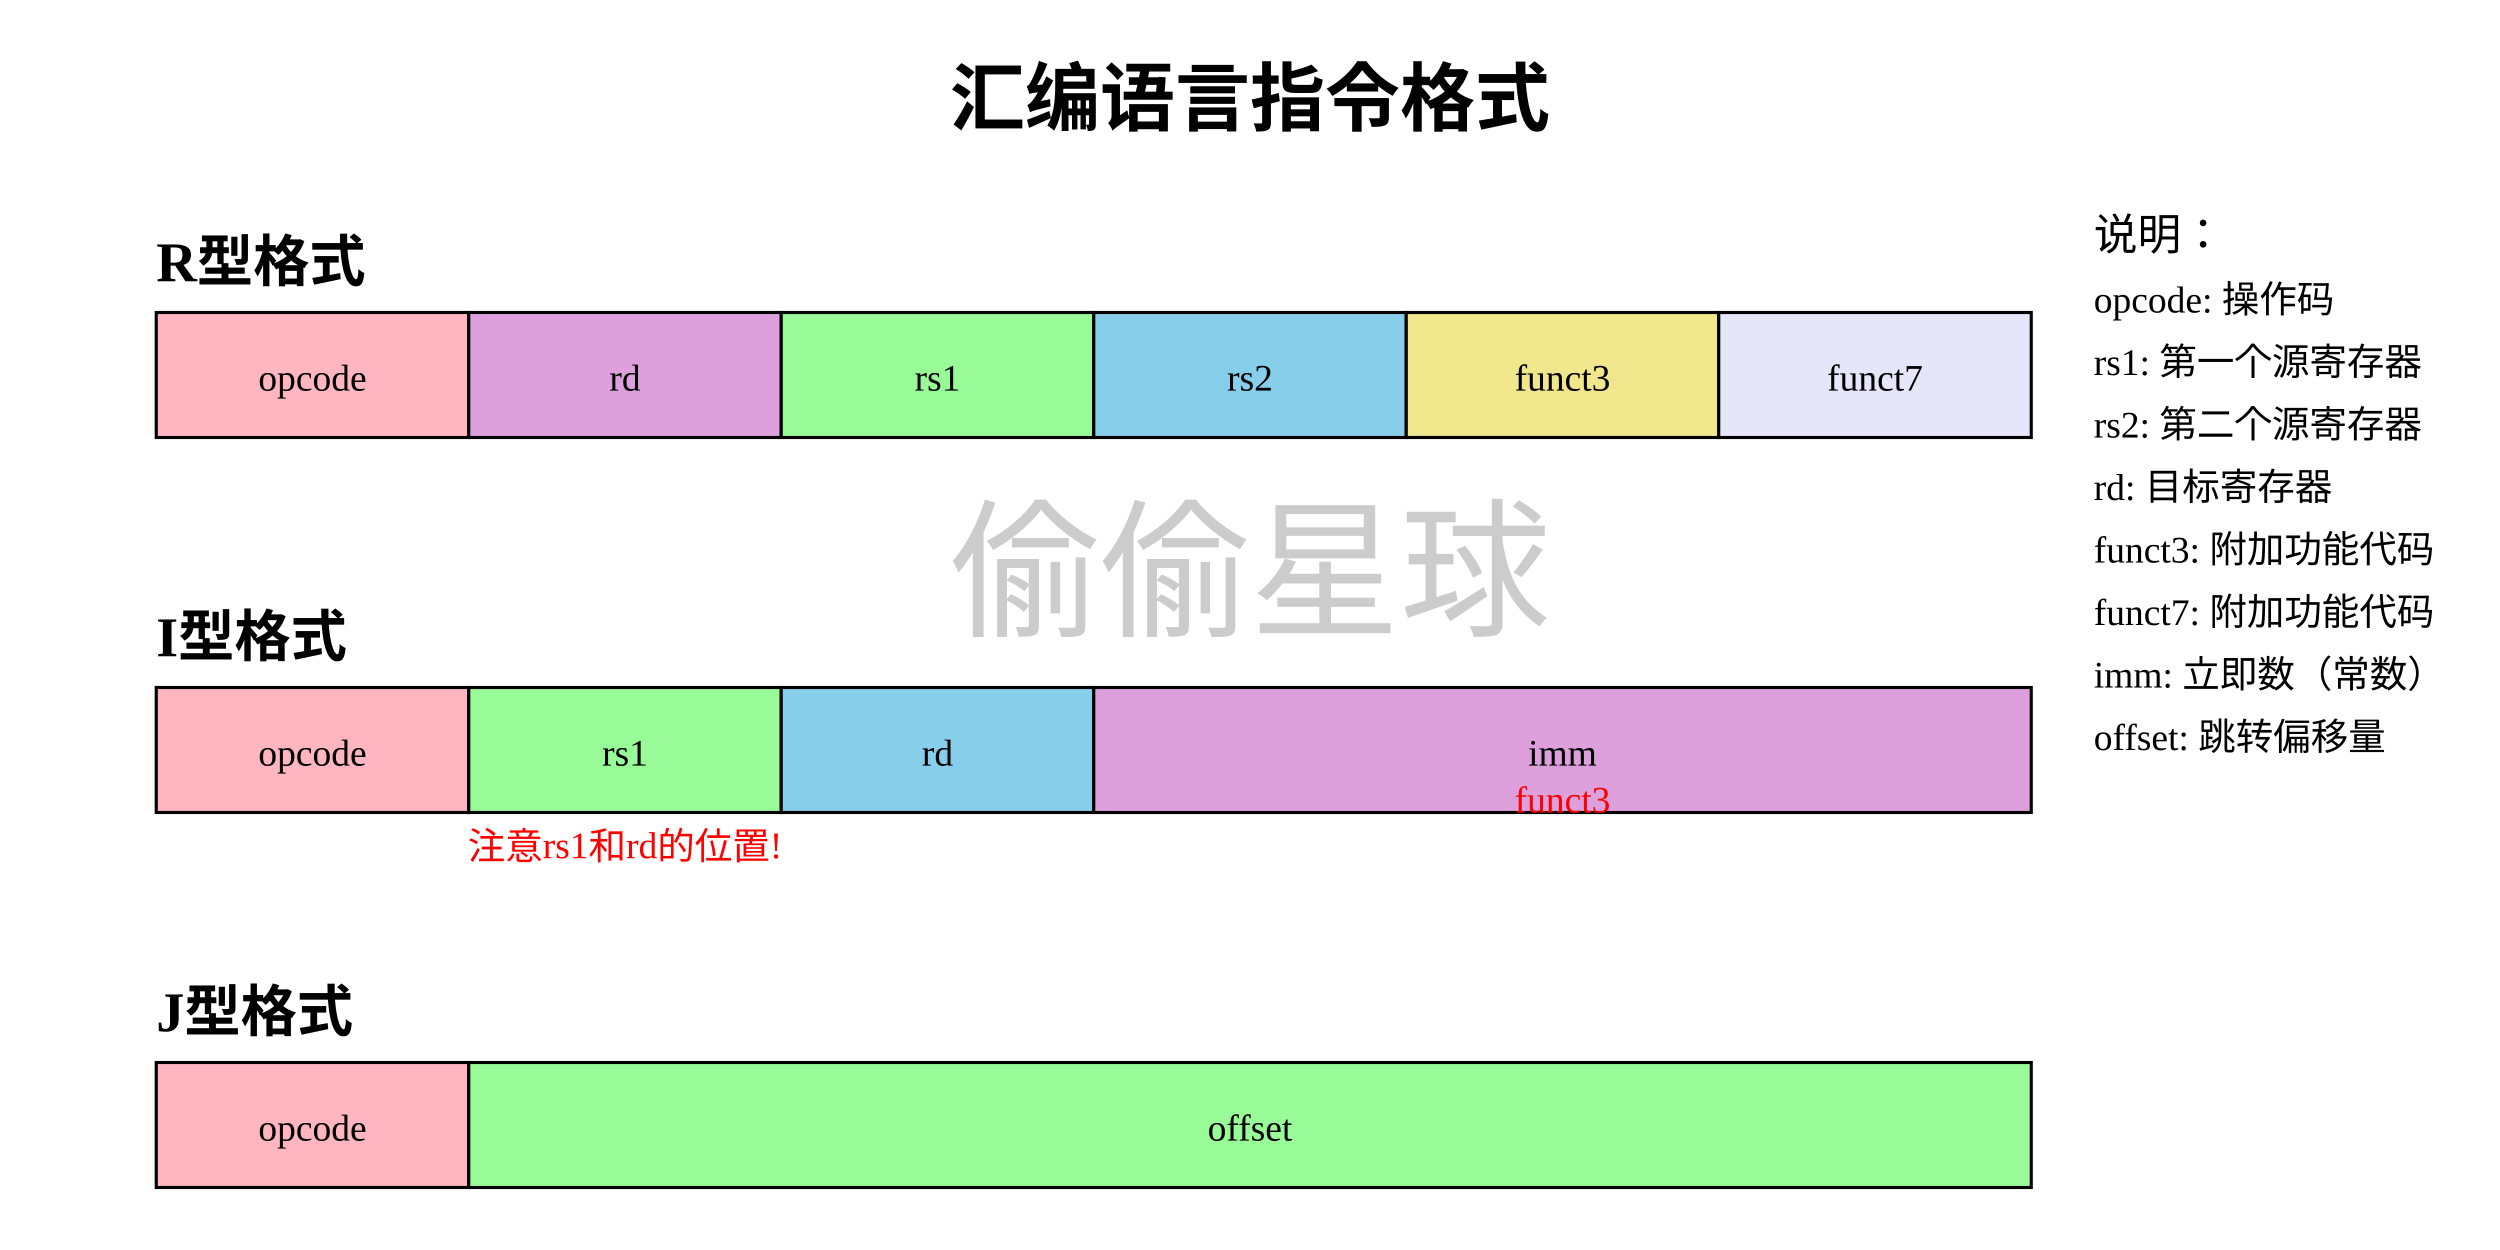
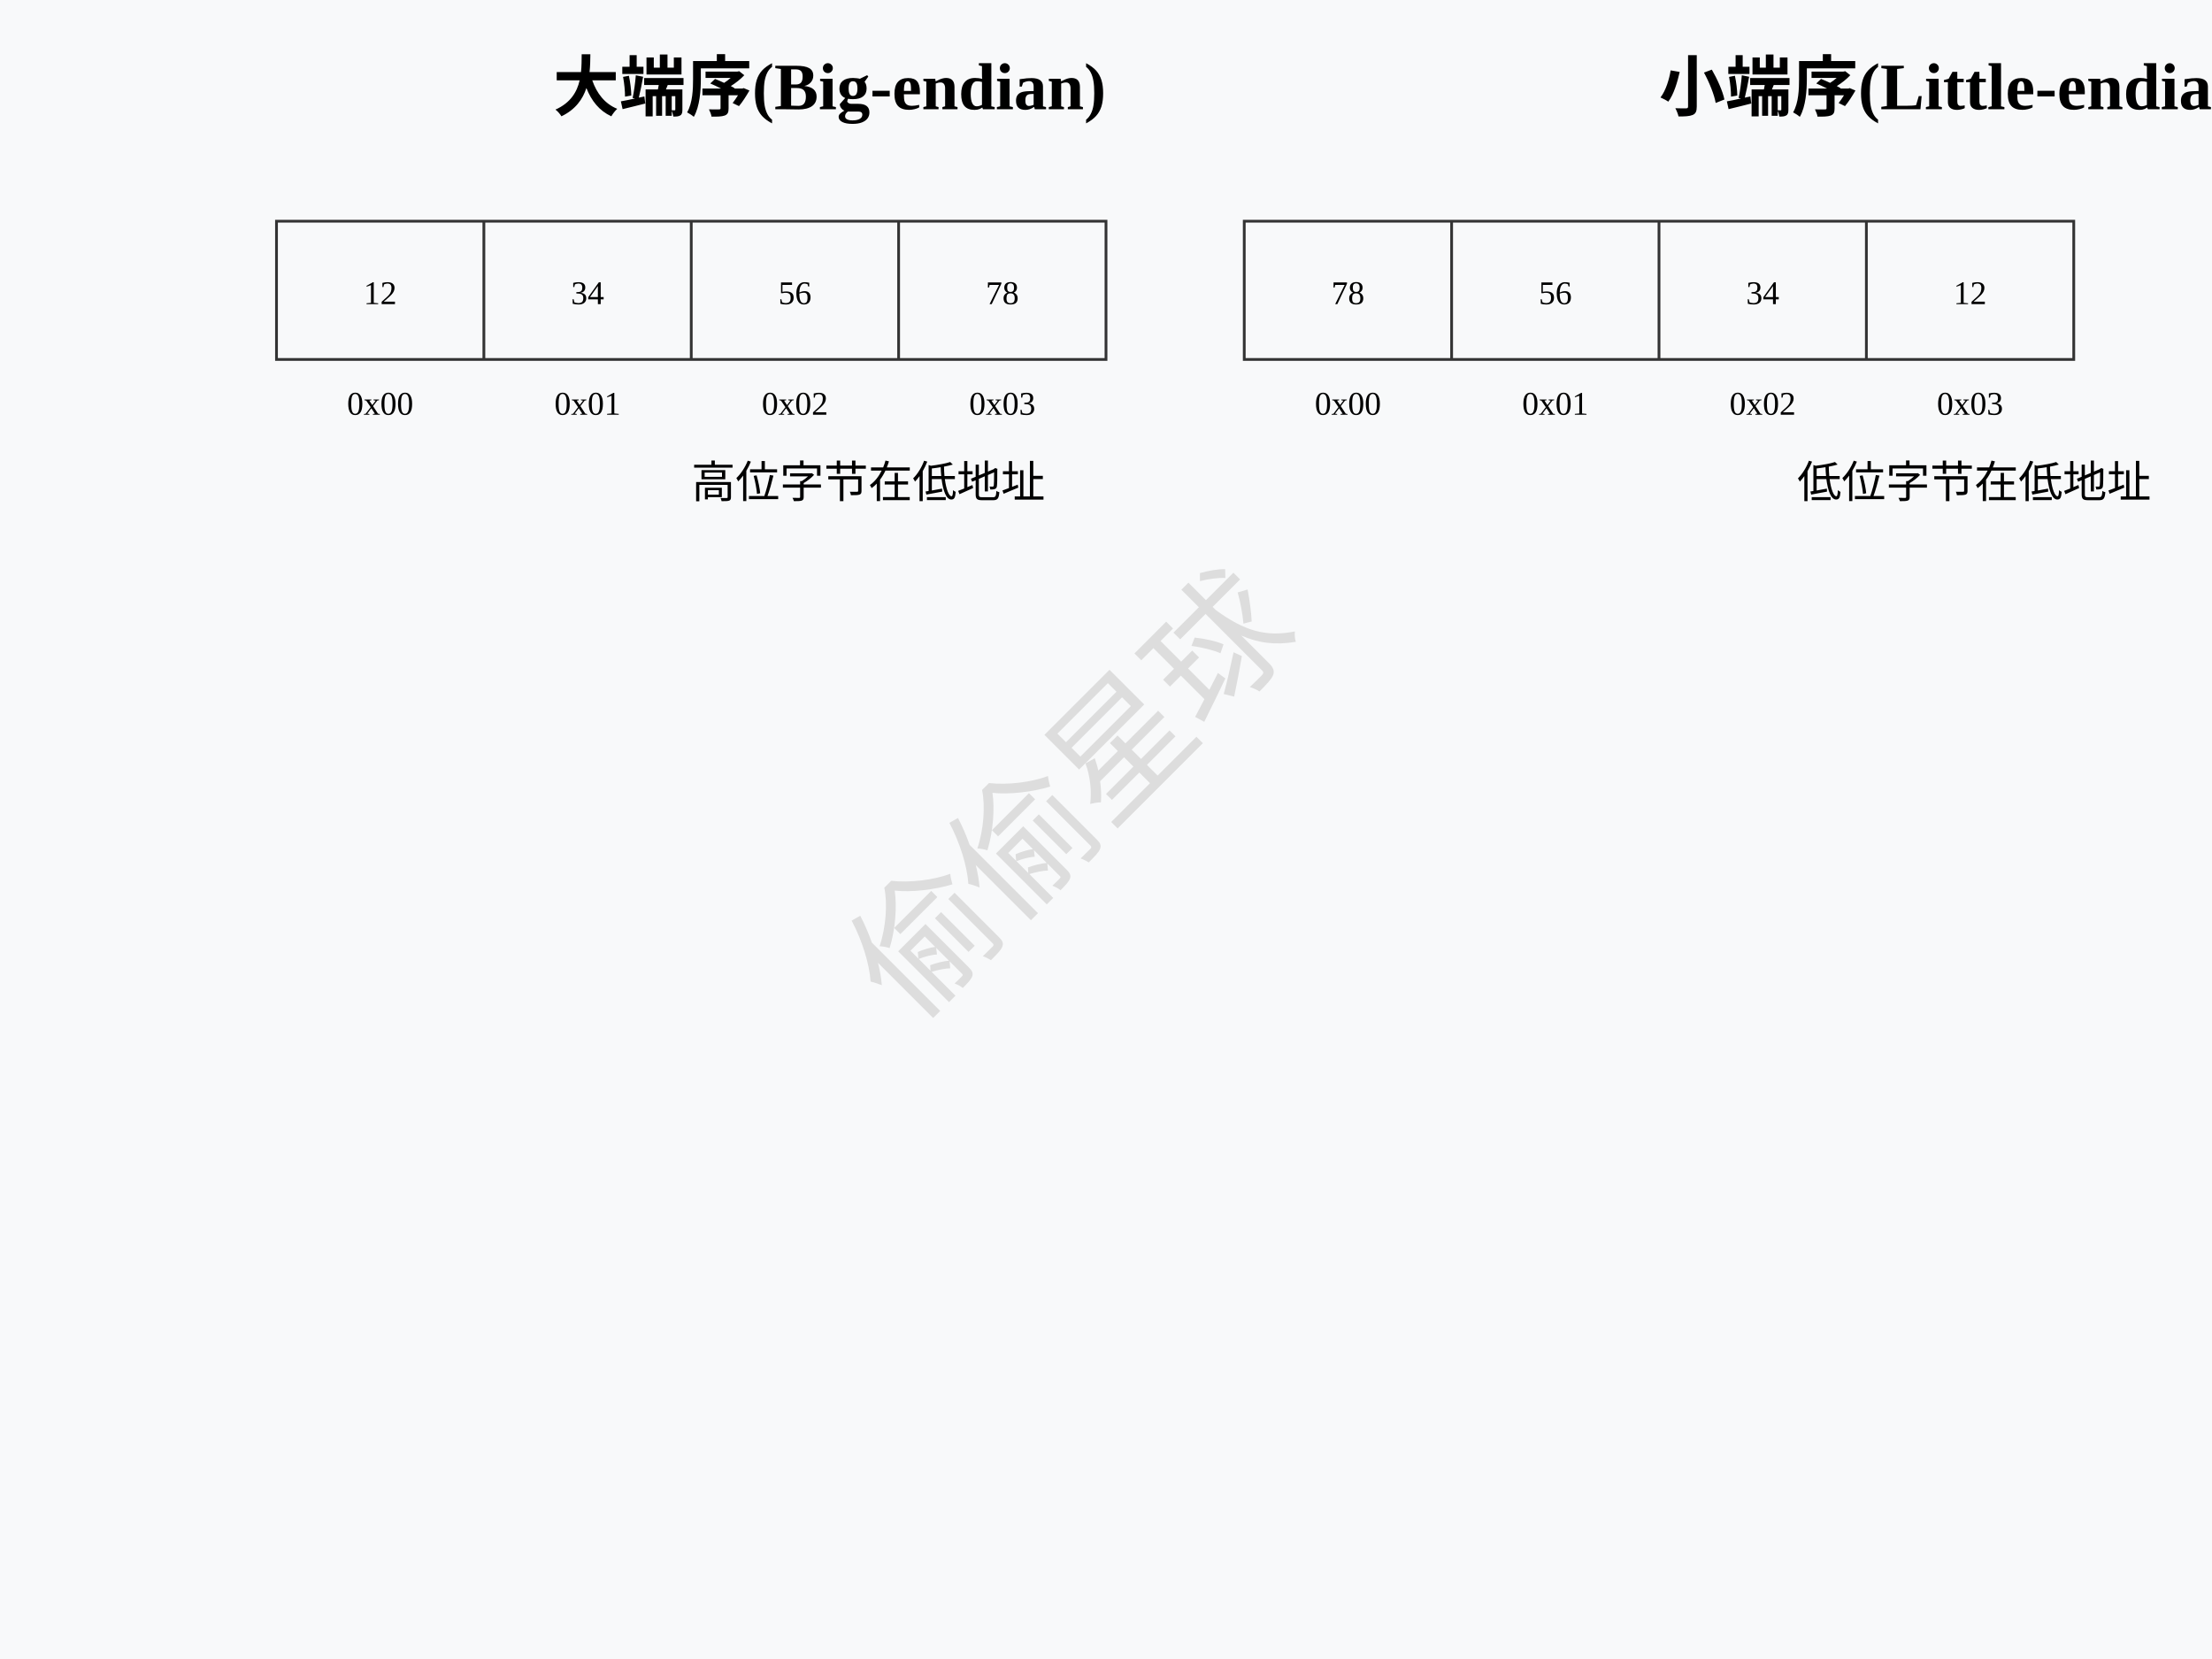
- <svg xmlns="http://www.w3.org/2000/svg" viewBox="0 0 800 400">
-   <rect width="800" height="400" fill="#ffffff" />
-   <text x="400" y="40" text-anchor="middle" font-size="24" font-weight="bold">汇编语言指令格式</text>
-   <g transform="translate(50,100)">
-     <text x="0" y="-10" font-size="18" font-weight="bold">R型格式</text>
-     <rect x="0" y="0" width="100" height="40" fill="#FFB6C1" stroke="black" />
-     <rect x="100" y="0" width="100" height="40" fill="#DDA0DD" stroke="black" />
-     <rect x="200" y="0" width="100" height="40" fill="#98FB98" stroke="black" />
-     <rect x="300" y="0" width="100" height="40" fill="#87CEEB" stroke="black" />
-     <rect x="400" y="0" width="100" height="40" fill="#F0E68C" stroke="black" />
-     <rect x="500" y="0" width="100" height="40" fill="#E6E6FA" stroke="black" />
-     <text x="50" y="25" text-anchor="middle">opcode</text>
-     <text x="150" y="25" text-anchor="middle">rd</text>
-     <text x="250" y="25" text-anchor="middle">rs1</text>
-     <text x="350" y="25" text-anchor="middle">rs2</text>
-     <text x="450" y="25" text-anchor="middle">funct3</text>
-     <text x="550" y="25" text-anchor="middle">funct7</text>
+ <svg xmlns="http://www.w3.org/2000/svg" viewBox="0 0 800 600">
+   <rect width="800" height="600" fill="#f8f9fa" />
+   <text x="400" y="300" font-size="50" fill="#dddddd" text-anchor="middle" transform="rotate(-45 400 300)">
+         偷偷星球
+     </text>
+   <text x="200" y="40" font-size="24" font-weight="bold">大端序(Big-endian)</text>
+   <text x="600" y="40" font-size="24" font-weight="bold">小端序(Little-endian)</text>
+   <g transform="translate(100,80)">
+     <rect x="0" y="0" width="300" height="50" fill="none" stroke="#333" />
+     <line x1="75" y1="0" x2="75" y2="50" stroke="#333" />
+     <line x1="150" y1="0" x2="150" y2="50" stroke="#333" />
+     <line x1="225" y1="0" x2="225" y2="50" stroke="#333" />
+     <text x="37.5" y="30" text-anchor="middle">12</text>
+     <text x="112.5" y="30" text-anchor="middle">34</text>
+     <text x="187.5" y="30" text-anchor="middle">56</text>
+     <text x="262.5" y="30" text-anchor="middle">78</text>
+     <text x="37.5" y="70" text-anchor="middle" font-size="12">0x00</text>
+     <text x="112.5" y="70" text-anchor="middle" font-size="12">0x01</text>
+     <text x="187.5" y="70" text-anchor="middle" font-size="12">0x02</text>
+     <text x="262.5" y="70" text-anchor="middle" font-size="12">0x03</text>
  </g>
-   <g transform="translate(50,220)">
-     <text x="0" y="-10" font-size="18" font-weight="bold">I型格式</text>
-     <rect x="0" y="0" width="100" height="40" fill="#FFB6C1" stroke="black" />
-     <rect x="100" y="0" width="100" height="40" fill="#98FB98" stroke="black" />
-     <rect x="200" y="0" width="100" height="40" fill="#87CEEB" stroke="black" />
-     <rect x="300" y="0" width="300" height="40" fill="#DDA0DD" stroke="black" />
-     <text x="50" y="25" text-anchor="middle">opcode</text>
-     <text x="150" y="25" text-anchor="middle">rs1</text>
-     <text x="250" y="25" text-anchor="middle">rd</text>
-     <text x="450" y="25" text-anchor="middle">imm</text>
-     <text x="450" y="40" text-anchor="middle" fill="red">funct3</text>
-     <text x="150" y="55" text-anchor="middle" fill="red">注意rs1和rd的位置!</text>
+   <g transform="translate(450,80)">
+     <rect x="0" y="0" width="300" height="50" fill="none" stroke="#333" />
+     <line x1="75" y1="0" x2="75" y2="50" stroke="#333" />
+     <line x1="150" y1="0" x2="150" y2="50" stroke="#333" />
+     <line x1="225" y1="0" x2="225" y2="50" stroke="#333" />
+     <text x="37.5" y="30" text-anchor="middle">78</text>
+     <text x="112.5" y="30" text-anchor="middle">56</text>
+     <text x="187.5" y="30" text-anchor="middle">34</text>
+     <text x="262.5" y="30" text-anchor="middle">12</text>
+     <text x="37.5" y="70" text-anchor="middle" font-size="12">0x00</text>
+     <text x="112.5" y="70" text-anchor="middle" font-size="12">0x01</text>
+     <text x="187.5" y="70" text-anchor="middle" font-size="12">0x02</text>
+     <text x="262.5" y="70" text-anchor="middle" font-size="12">0x03</text>
  </g>
-   <g transform="translate(50,340)">
-     <text x="0" y="-10" font-size="18" font-weight="bold">J型格式</text>
-     <rect x="0" y="0" width="100" height="40" fill="#FFB6C1" stroke="black" />
-     <rect x="100" y="0" width="500" height="40" fill="#98FB98" stroke="black" />
-     <text x="50" y="25" text-anchor="middle">opcode</text>
-     <text x="350" y="25" text-anchor="middle">offset</text>
-   </g>
-   <g transform="translate(670,80)">
-     <text x="0" y="0" font-size="14">说明：</text>
-     <text x="0" y="20" font-size="12">opcode: 操作码</text>
-     <text x="0" y="40" font-size="12">rs1: 第一个源寄存器</text>
-     <text x="0" y="60" font-size="12">rs2: 第二个源寄存器</text>
-     <text x="0" y="80" font-size="12">rd: 目标寄存器</text>
-     <text x="0" y="100" font-size="12">funct3: 附加功能代码</text>
-     <text x="0" y="120" font-size="12">funct7: 附加功能代码</text>
-     <text x="0" y="140" font-size="12">imm: 立即数（常数）</text>
-     <text x="0" y="160" font-size="12">offset: 跳转偏移量</text>
-   </g>
-   <text x="400" y="200" text-anchor="middle" font-size="48" fill-opacity="0.2" style="font-family:cursive;user-select:none;">偷偷星球</text>
+   <text x="250" y="180" font-size="16">高位字节在低地址</text>
+   <text x="650" y="180" font-size="16">低位字节在低地址</text>
</svg>
